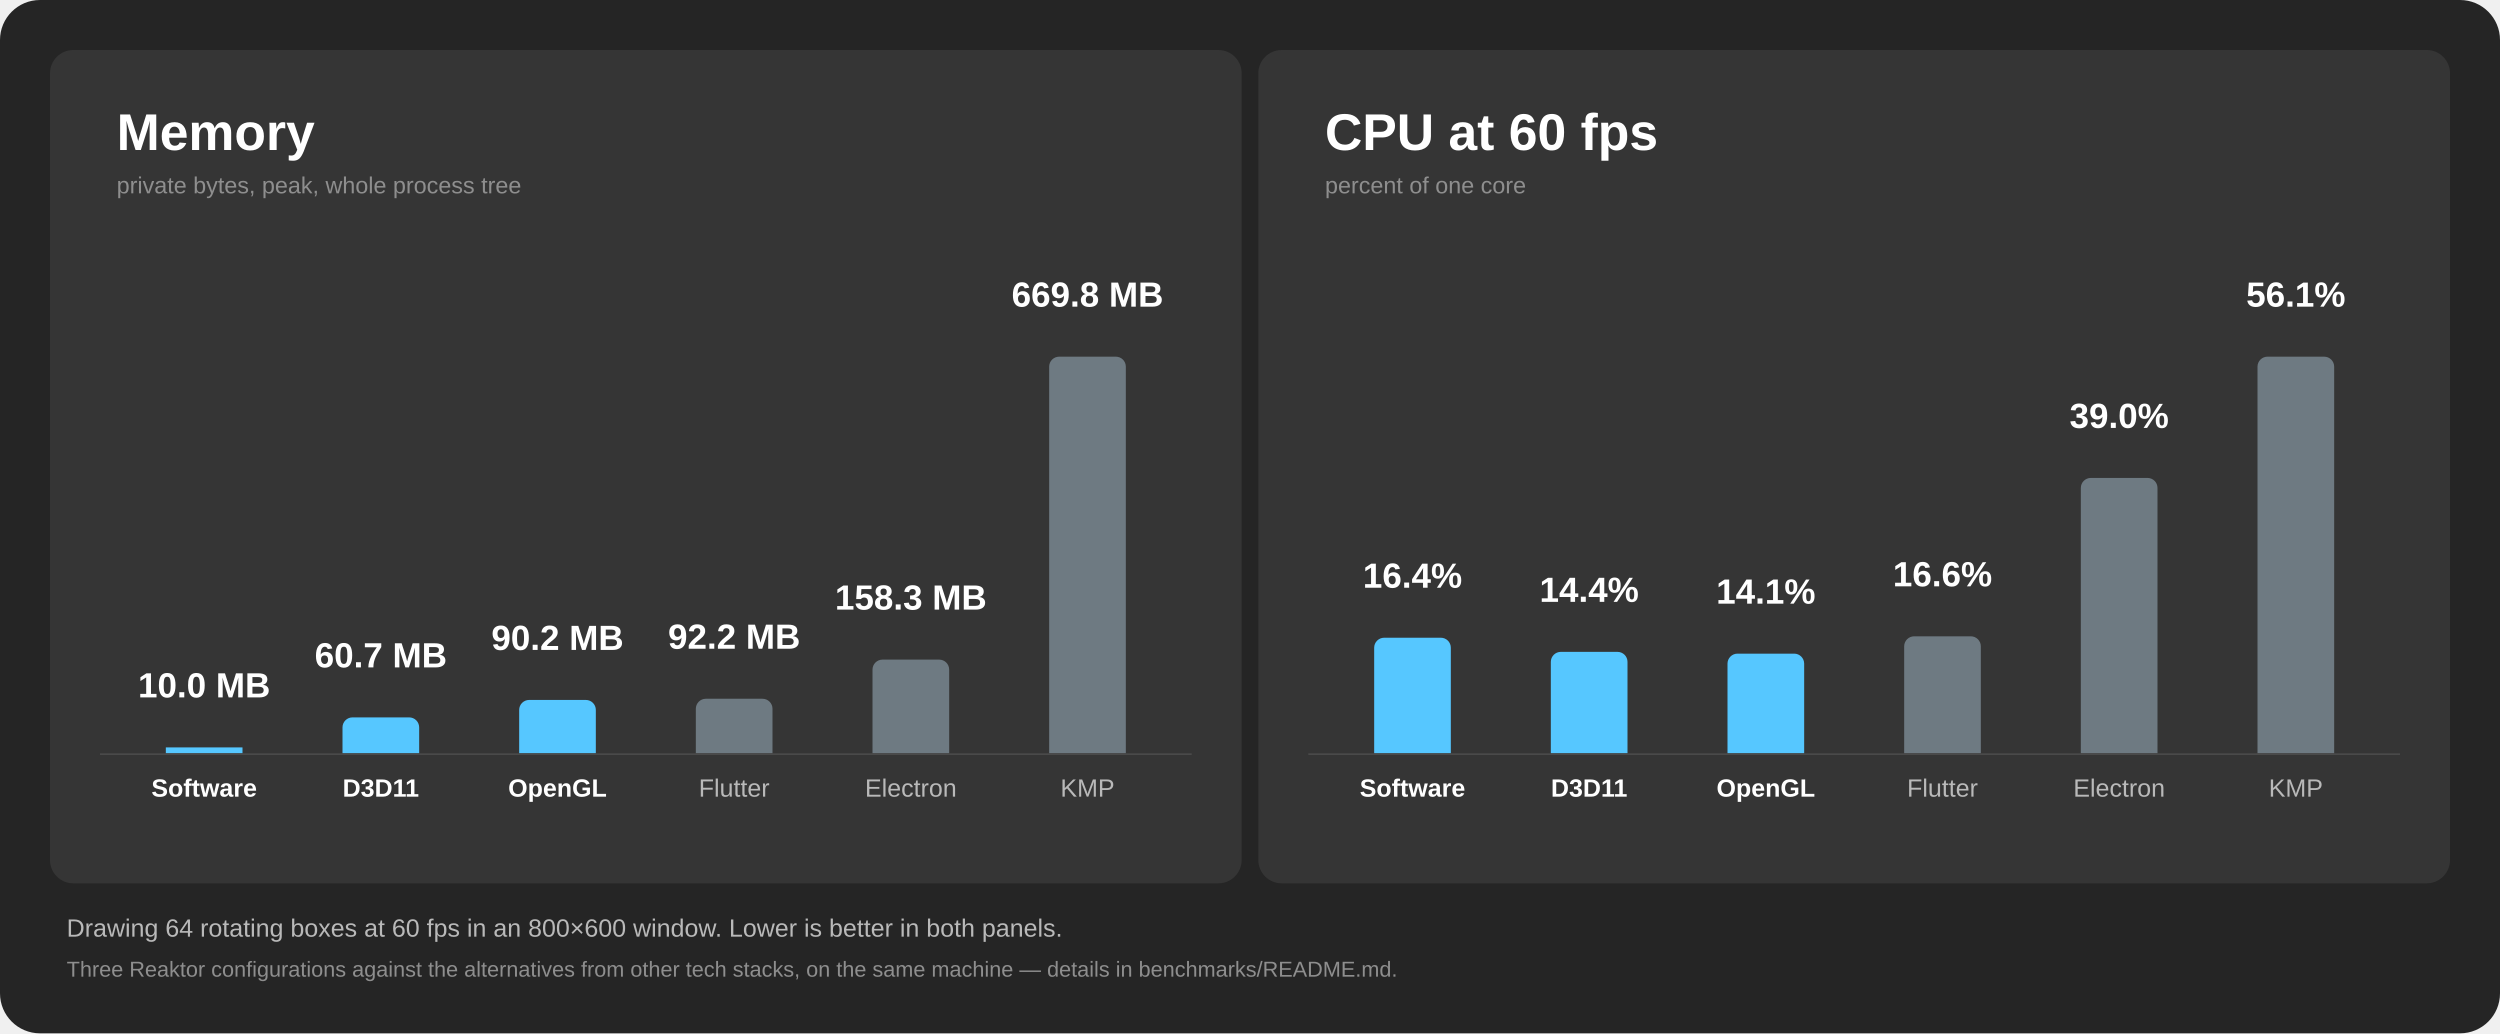
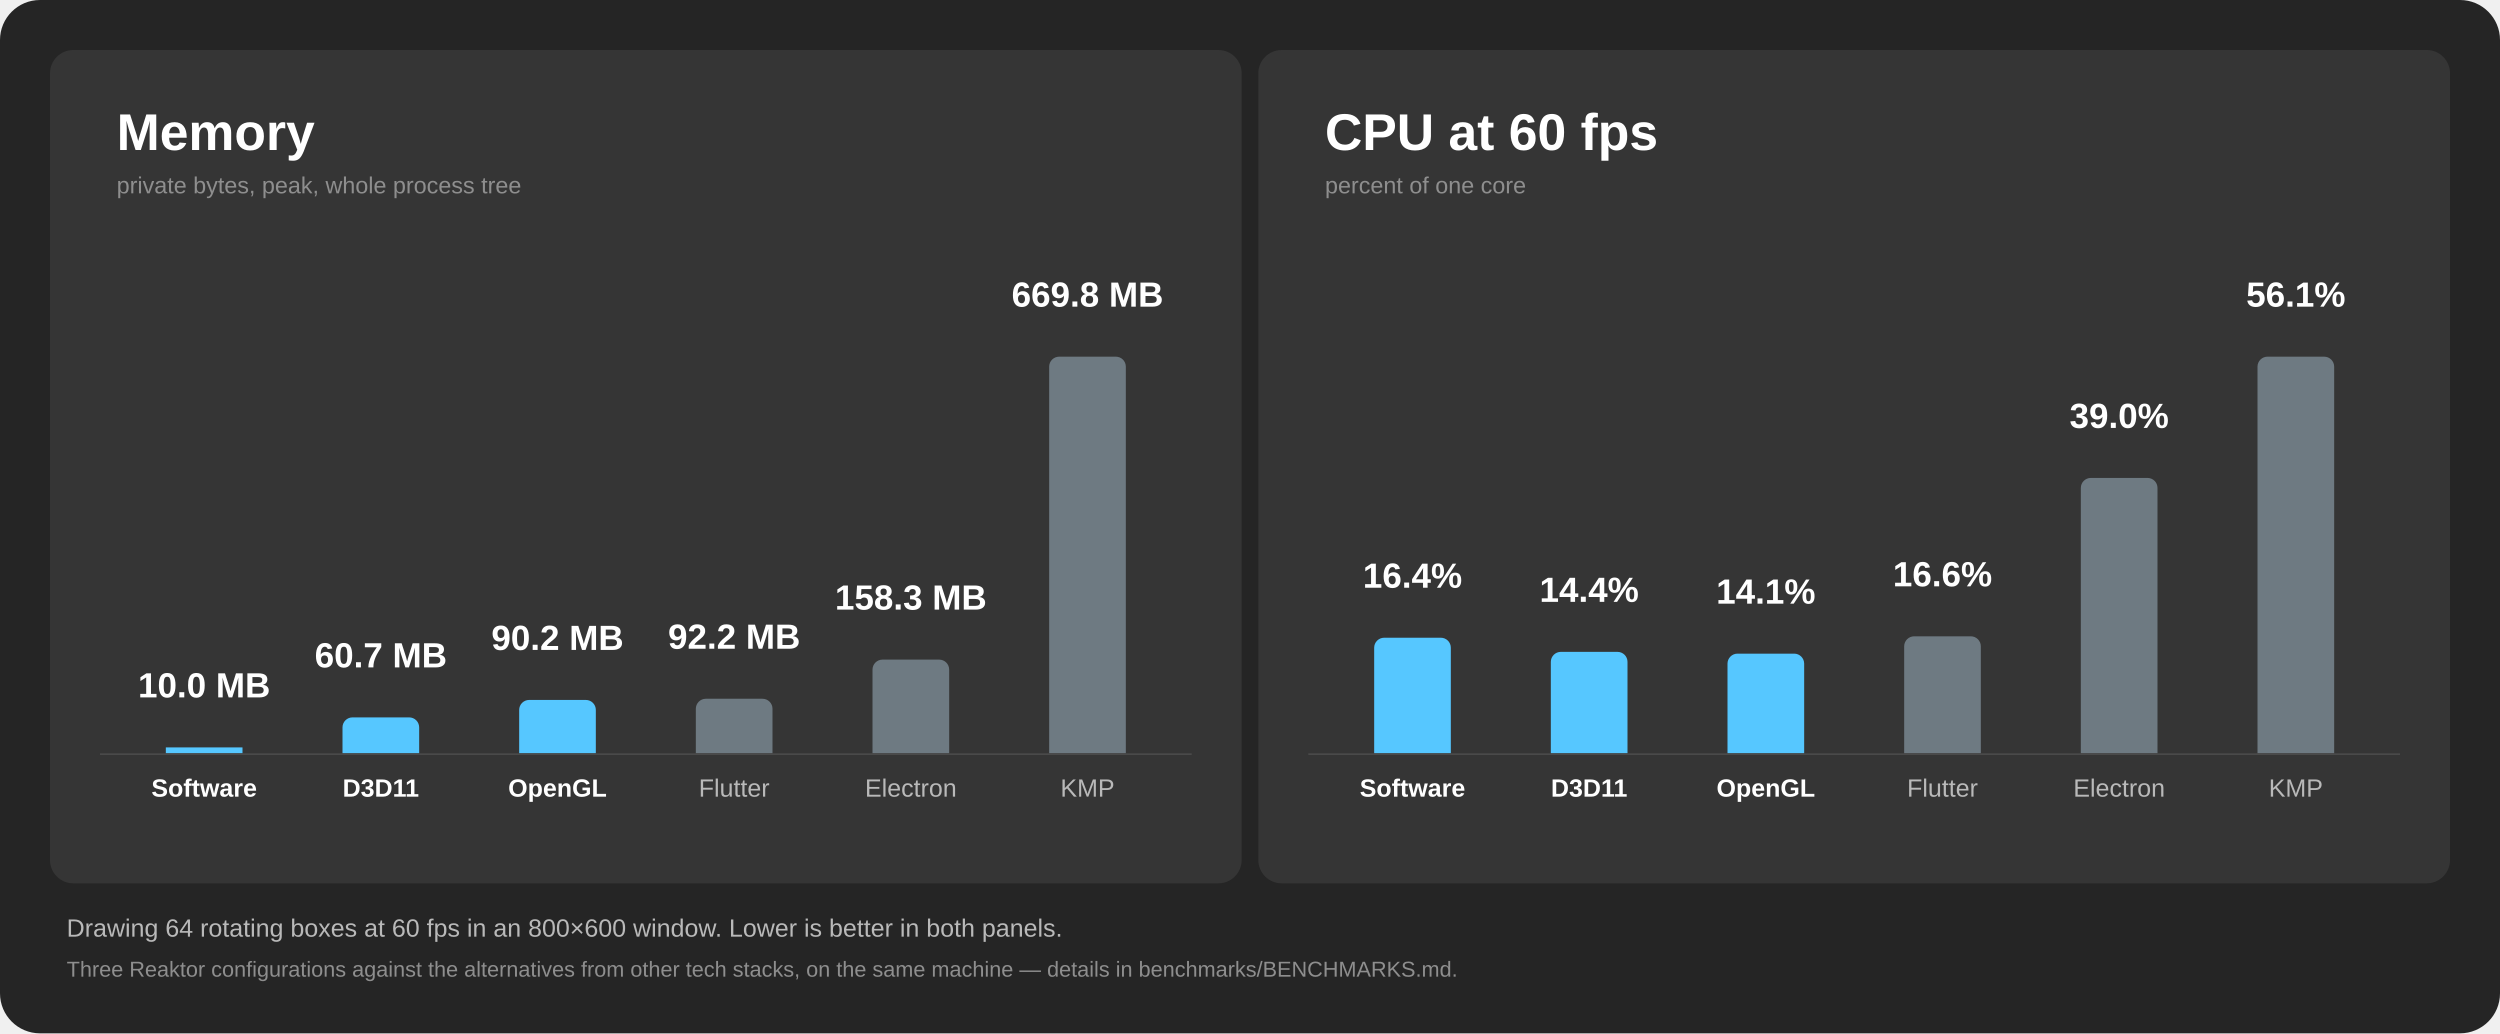
<svg xmlns="http://www.w3.org/2000/svg" width="1500" height="620" viewBox="0 0 1500 620">
  <rect width="1500" height="620" rx="24" fill="#252525" />
  <rect x="30" y="30" width="715" height="500" rx="14" fill="#353535" />
  <text x="70" y="90" font-family="Segoe UI, -apple-system, Helvetica Neue, Arial, sans-serif" font-size="31" font-weight="600" fill="#ffffff">Memory</text>
  <text x="70" y="116" font-family="Segoe UI, -apple-system, Helvetica Neue, Arial, sans-serif" font-size="14" fill="#8e8e8e">private bytes, peak, whole process tree</text>
  <rect x="99.5" y="448.446" width="46" height="3.554" fill="#56c7ff" />
  <text x="122.5" y="418.446" text-anchor="middle" font-family="Segoe UI, -apple-system, Helvetica Neue, Arial, sans-serif" font-size="21" font-weight="600" fill="#ffffff">10.0 MB</text>
  <text x="122.5" y="478" text-anchor="middle" font-family="Segoe UI, -apple-system, Helvetica Neue, Arial, sans-serif" font-size="15" font-weight="600" fill="#ffffff">Software</text>
  <path d="M205.5 452 v-15.57 a6 6 0 0 1 6 -6 h34 a6 6 0 0 1 6 6 v15.57 z" fill="#56c7ff" />
  <text x="228.5" y="400.43" text-anchor="middle" font-family="Segoe UI, -apple-system, Helvetica Neue, Arial, sans-serif" font-size="21" font-weight="600" fill="#ffffff">60.7 MB</text>
  <text x="228.5" y="478" text-anchor="middle" font-family="Segoe UI, -apple-system, Helvetica Neue, Arial, sans-serif" font-size="15" font-weight="600" fill="#ffffff">D3D11</text>
  <path d="M311.5 452 v-26.035 a6 6 0 0 1 6 -6 h34 a6 6 0 0 1 6 6 v26.035 z" fill="#56c7ff" />
  <text x="334.5" y="389.965" text-anchor="middle" font-family="Segoe UI, -apple-system, Helvetica Neue, Arial, sans-serif" font-size="21" font-weight="600" fill="#ffffff">90.2 MB</text>
  <text x="334.5" y="478" text-anchor="middle" font-family="Segoe UI, -apple-system, Helvetica Neue, Arial, sans-serif" font-size="15" font-weight="600" fill="#ffffff">OpenGL</text>
  <path d="M417.5 452 v-26.746 a6 6 0 0 1 6 -6 h34 a6 6 0 0 1 6 6 v26.746 z" fill="#6e7a82" />
  <text x="440.5" y="389.254" text-anchor="middle" font-family="Segoe UI, -apple-system, Helvetica Neue, Arial, sans-serif" font-size="21" font-weight="600" fill="#ffffff">92.2 MB</text>
  <text x="440.5" y="478" text-anchor="middle" font-family="Segoe UI, -apple-system, Helvetica Neue, Arial, sans-serif" font-size="15" font-weight="400" fill="#b9b9b9">Flutter</text>
  <path d="M523.5 452 v-50.235 a6 6 0 0 1 6 -6 h34 a6 6 0 0 1 6 6 v50.235 z" fill="#6e7a82" />
  <text x="546.5" y="365.765" text-anchor="middle" font-family="Segoe UI, -apple-system, Helvetica Neue, Arial, sans-serif" font-size="21" font-weight="600" fill="#ffffff">158.3 MB</text>
  <text x="546.5" y="478" text-anchor="middle" font-family="Segoe UI, -apple-system, Helvetica Neue, Arial, sans-serif" font-size="15" font-weight="400" fill="#b9b9b9">Electron</text>
  <path d="M629.5 452 v-232 a6 6 0 0 1 6 -6 h34 a6 6 0 0 1 6 6 v232 z" fill="#6e7a82" />
  <text x="652.5" y="184" text-anchor="middle" font-family="Segoe UI, -apple-system, Helvetica Neue, Arial, sans-serif" font-size="21" font-weight="600" fill="#ffffff">669.8 MB</text>
  <text x="652.5" y="478" text-anchor="middle" font-family="Segoe UI, -apple-system, Helvetica Neue, Arial, sans-serif" font-size="15" font-weight="400" fill="#b9b9b9">KMP</text>
  <line x1="60" y1="452.5" x2="715" y2="452.5" stroke="#4a4a4a" stroke-width="1" />
  <rect x="755" y="30" width="715" height="500" rx="14" fill="#353535" />
  <text x="795" y="90" font-family="Segoe UI, -apple-system, Helvetica Neue, Arial, sans-serif" font-size="31" font-weight="600" fill="#ffffff">CPU at 60 fps</text>
  <text x="795" y="116" font-family="Segoe UI, -apple-system, Helvetica Neue, Arial, sans-serif" font-size="14" fill="#8e8e8e">percent of one core</text>
  <path d="M824.5 452 v-63.364 a6 6 0 0 1 6 -6 h34 a6 6 0 0 1 6 6 v63.364 z" fill="#56c7ff" />
  <text x="847.5" y="352.636" text-anchor="middle" font-family="Segoe UI, -apple-system, Helvetica Neue, Arial, sans-serif" font-size="21" font-weight="600" fill="#ffffff">16.4%</text>
  <text x="847.5" y="478" text-anchor="middle" font-family="Segoe UI, -apple-system, Helvetica Neue, Arial, sans-serif" font-size="15" font-weight="600" fill="#ffffff">Software</text>
  <path d="M930.5 452 v-54.879 a6 6 0 0 1 6 -6 h34 a6 6 0 0 1 6 6 v54.879 z" fill="#56c7ff" />
  <text x="953.5" y="361.121" text-anchor="middle" font-family="Segoe UI, -apple-system, Helvetica Neue, Arial, sans-serif" font-size="21" font-weight="600" fill="#ffffff">14.4%</text>
  <text x="953.5" y="478" text-anchor="middle" font-family="Segoe UI, -apple-system, Helvetica Neue, Arial, sans-serif" font-size="15" font-weight="600" fill="#ffffff">D3D11</text>
  <path d="M1036.5 452 v-53.818 a6 6 0 0 1 6 -6 h34 a6 6 0 0 1 6 6 v53.818 z" fill="#56c7ff" />
  <text x="1059.5" y="362.182" text-anchor="middle" font-family="Segoe UI, -apple-system, Helvetica Neue, Arial, sans-serif" font-size="21" font-weight="600" fill="#ffffff">14.1%</text>
  <text x="1059.5" y="478" text-anchor="middle" font-family="Segoe UI, -apple-system, Helvetica Neue, Arial, sans-serif" font-size="15" font-weight="600" fill="#ffffff">OpenGL</text>
  <path d="M1142.5 452 v-64.212 a6 6 0 0 1 6 -6 h34 a6 6 0 0 1 6 6 v64.212 z" fill="#6e7a82" />
  <text x="1165.5" y="351.788" text-anchor="middle" font-family="Segoe UI, -apple-system, Helvetica Neue, Arial, sans-serif" font-size="21" font-weight="600" fill="#ffffff">16.6%</text>
  <text x="1165.5" y="478" text-anchor="middle" font-family="Segoe UI, -apple-system, Helvetica Neue, Arial, sans-serif" font-size="15" font-weight="400" fill="#b9b9b9">Flutter</text>
  <path d="M1248.5 452 v-159.242 a6 6 0 0 1 6 -6 h34 a6 6 0 0 1 6 6 v159.242 z" fill="#6e7a82" />
  <text x="1271.5" y="256.758" text-anchor="middle" font-family="Segoe UI, -apple-system, Helvetica Neue, Arial, sans-serif" font-size="21" font-weight="600" fill="#ffffff">39.0%</text>
  <text x="1271.5" y="478" text-anchor="middle" font-family="Segoe UI, -apple-system, Helvetica Neue, Arial, sans-serif" font-size="15" font-weight="400" fill="#b9b9b9">Electron</text>
  <path d="M1354.5 452 v-232 a6 6 0 0 1 6 -6 h34 a6 6 0 0 1 6 6 v232 z" fill="#6e7a82" />
  <text x="1377.5" y="184" text-anchor="middle" font-family="Segoe UI, -apple-system, Helvetica Neue, Arial, sans-serif" font-size="21" font-weight="600" fill="#ffffff">56.1%</text>
  <text x="1377.5" y="478" text-anchor="middle" font-family="Segoe UI, -apple-system, Helvetica Neue, Arial, sans-serif" font-size="15" font-weight="400" fill="#b9b9b9">KMP</text>
  <line x1="785" y1="452.5" x2="1440" y2="452.5" stroke="#4a4a4a" stroke-width="1" />
  <text x="40" y="562" font-family="Segoe UI, -apple-system, Helvetica Neue, Arial, sans-serif" font-size="15" fill="#b9b9b9">Drawing 64 rotating boxes at 60 fps in an 800×600 window. Lower is better in both panels.</text>
-   <text x="40" y="586" font-family="Segoe UI, -apple-system, Helvetica Neue, Arial, sans-serif" font-size="13" fill="#8e8e8e">Three Reaktor configurations against the alternatives from other tech stacks, on the same machine — details in benchmarks/README.md.</text>
+   <text x="40" y="586" font-family="Segoe UI, -apple-system, Helvetica Neue, Arial, sans-serif" font-size="13" fill="#8e8e8e">Three Reaktor configurations against the alternatives from other tech stacks, on the same machine — details in benchmarks/BENCHMARKS.md.</text>
</svg>
